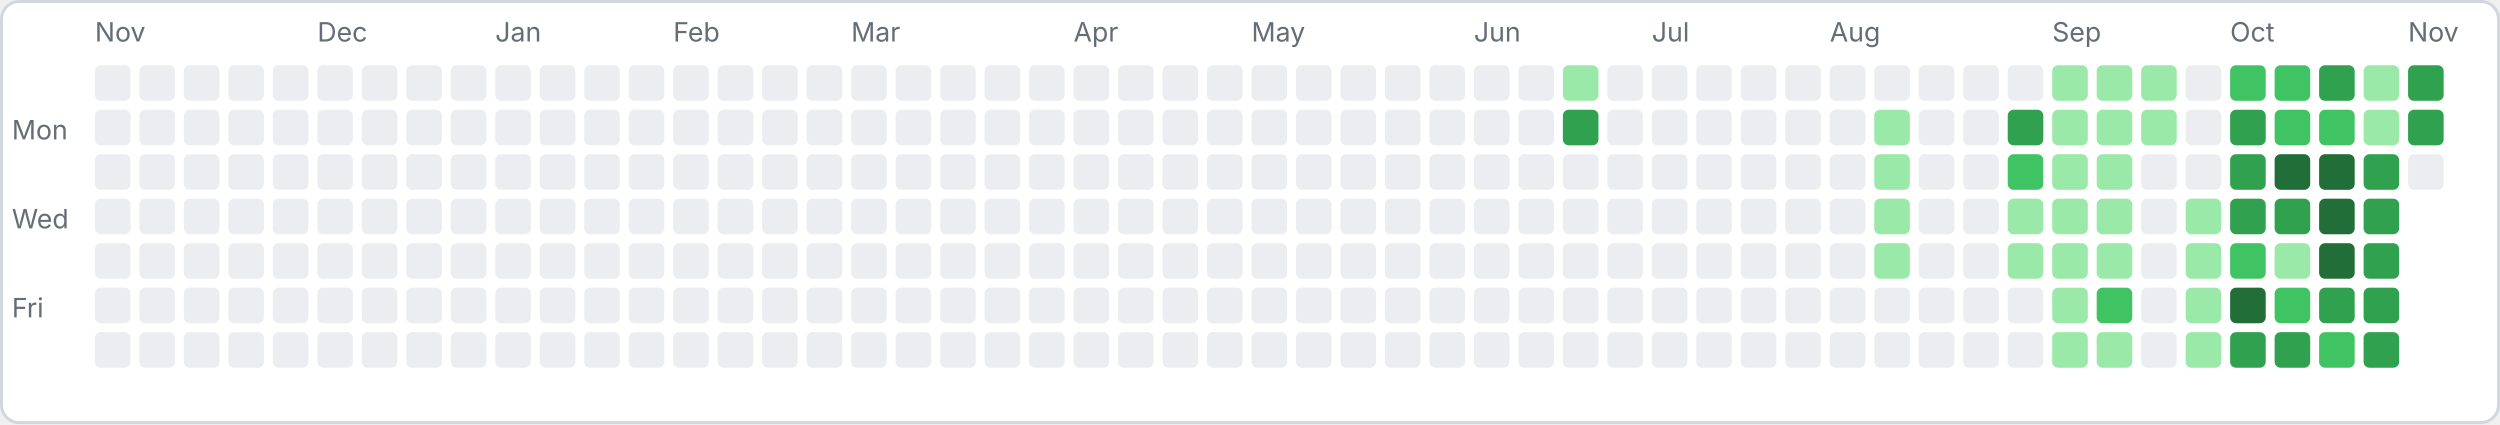
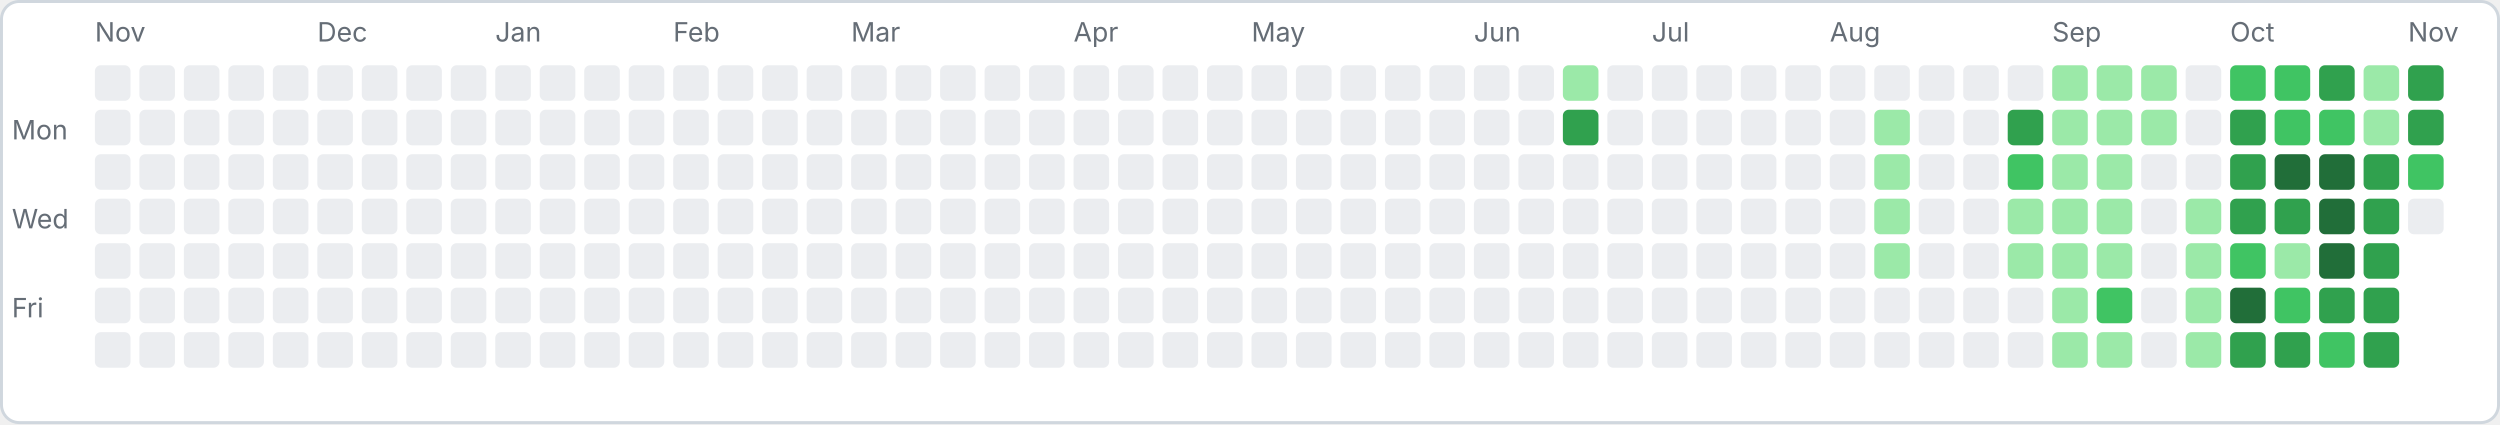
<svg xmlns="http://www.w3.org/2000/svg" width="843" height="143" viewBox="0 0 843 143">
  <rect x="0.5" y="0.5" width="842" height="142" rx="6" fill="#ffffff" stroke="#d0d7de" />
  <text x="4" y="47" font-family="-apple-system,sans-serif" font-size="9" fill="#656d76">Mon</text>
  <text x="4" y="77" font-family="-apple-system,sans-serif" font-size="9" fill="#656d76">Wed</text>
  <text x="4" y="107" font-family="-apple-system,sans-serif" font-size="9" fill="#656d76">Fri</text>
  <rect x="32" y="22" width="12" height="12" rx="2" fill="#ebedf0" />
  <rect x="32" y="37" width="12" height="12" rx="2" fill="#ebedf0" />
  <rect x="32" y="52" width="12" height="12" rx="2" fill="#ebedf0" />
  <rect x="32" y="67" width="12" height="12" rx="2" fill="#ebedf0" />
  <rect x="32" y="82" width="12" height="12" rx="2" fill="#ebedf0" />
  <rect x="32" y="97" width="12" height="12" rx="2" fill="#ebedf0" />
  <rect x="32" y="112" width="12" height="12" rx="2" fill="#ebedf0" />
  <text x="32" y="14" font-family="-apple-system,sans-serif" font-size="9" fill="#656d76">Nov</text>
  <rect x="47" y="22" width="12" height="12" rx="2" fill="#ebedf0" />
  <rect x="47" y="37" width="12" height="12" rx="2" fill="#ebedf0" />
  <rect x="47" y="52" width="12" height="12" rx="2" fill="#ebedf0" />
  <rect x="47" y="67" width="12" height="12" rx="2" fill="#ebedf0" />
  <rect x="47" y="82" width="12" height="12" rx="2" fill="#ebedf0" />
  <rect x="47" y="97" width="12" height="12" rx="2" fill="#ebedf0" />
  <rect x="47" y="112" width="12" height="12" rx="2" fill="#ebedf0" />
  <rect x="62" y="22" width="12" height="12" rx="2" fill="#ebedf0" />
  <rect x="62" y="37" width="12" height="12" rx="2" fill="#ebedf0" />
  <rect x="62" y="52" width="12" height="12" rx="2" fill="#ebedf0" />
  <rect x="62" y="67" width="12" height="12" rx="2" fill="#ebedf0" />
  <rect x="62" y="82" width="12" height="12" rx="2" fill="#ebedf0" />
  <rect x="62" y="97" width="12" height="12" rx="2" fill="#ebedf0" />
  <rect x="62" y="112" width="12" height="12" rx="2" fill="#ebedf0" />
  <rect x="77" y="22" width="12" height="12" rx="2" fill="#ebedf0" />
  <rect x="77" y="37" width="12" height="12" rx="2" fill="#ebedf0" />
  <rect x="77" y="52" width="12" height="12" rx="2" fill="#ebedf0" />
  <rect x="77" y="67" width="12" height="12" rx="2" fill="#ebedf0" />
  <rect x="77" y="82" width="12" height="12" rx="2" fill="#ebedf0" />
  <rect x="77" y="97" width="12" height="12" rx="2" fill="#ebedf0" />
  <rect x="77" y="112" width="12" height="12" rx="2" fill="#ebedf0" />
  <rect x="92" y="22" width="12" height="12" rx="2" fill="#ebedf0" />
  <rect x="92" y="37" width="12" height="12" rx="2" fill="#ebedf0" />
  <rect x="92" y="52" width="12" height="12" rx="2" fill="#ebedf0" />
  <rect x="92" y="67" width="12" height="12" rx="2" fill="#ebedf0" />
  <rect x="92" y="82" width="12" height="12" rx="2" fill="#ebedf0" />
  <rect x="92" y="97" width="12" height="12" rx="2" fill="#ebedf0" />
  <rect x="92" y="112" width="12" height="12" rx="2" fill="#ebedf0" />
  <rect x="107" y="22" width="12" height="12" rx="2" fill="#ebedf0" />
  <rect x="107" y="37" width="12" height="12" rx="2" fill="#ebedf0" />
  <rect x="107" y="52" width="12" height="12" rx="2" fill="#ebedf0" />
  <rect x="107" y="67" width="12" height="12" rx="2" fill="#ebedf0" />
  <rect x="107" y="82" width="12" height="12" rx="2" fill="#ebedf0" />
  <rect x="107" y="97" width="12" height="12" rx="2" fill="#ebedf0" />
  <rect x="107" y="112" width="12" height="12" rx="2" fill="#ebedf0" />
  <text x="107" y="14" font-family="-apple-system,sans-serif" font-size="9" fill="#656d76">Dec</text>
  <rect x="122" y="22" width="12" height="12" rx="2" fill="#ebedf0" />
  <rect x="122" y="37" width="12" height="12" rx="2" fill="#ebedf0" />
  <rect x="122" y="52" width="12" height="12" rx="2" fill="#ebedf0" />
  <rect x="122" y="67" width="12" height="12" rx="2" fill="#ebedf0" />
  <rect x="122" y="82" width="12" height="12" rx="2" fill="#ebedf0" />
  <rect x="122" y="97" width="12" height="12" rx="2" fill="#ebedf0" />
  <rect x="122" y="112" width="12" height="12" rx="2" fill="#ebedf0" />
  <rect x="137" y="22" width="12" height="12" rx="2" fill="#ebedf0" />
  <rect x="137" y="37" width="12" height="12" rx="2" fill="#ebedf0" />
  <rect x="137" y="52" width="12" height="12" rx="2" fill="#ebedf0" />
  <rect x="137" y="67" width="12" height="12" rx="2" fill="#ebedf0" />
  <rect x="137" y="82" width="12" height="12" rx="2" fill="#ebedf0" />
  <rect x="137" y="97" width="12" height="12" rx="2" fill="#ebedf0" />
  <rect x="137" y="112" width="12" height="12" rx="2" fill="#ebedf0" />
  <rect x="152" y="22" width="12" height="12" rx="2" fill="#ebedf0" />
  <rect x="152" y="37" width="12" height="12" rx="2" fill="#ebedf0" />
  <rect x="152" y="52" width="12" height="12" rx="2" fill="#ebedf0" />
  <rect x="152" y="67" width="12" height="12" rx="2" fill="#ebedf0" />
  <rect x="152" y="82" width="12" height="12" rx="2" fill="#ebedf0" />
  <rect x="152" y="97" width="12" height="12" rx="2" fill="#ebedf0" />
  <rect x="152" y="112" width="12" height="12" rx="2" fill="#ebedf0" />
  <rect x="167" y="22" width="12" height="12" rx="2" fill="#ebedf0" />
  <rect x="167" y="37" width="12" height="12" rx="2" fill="#ebedf0" />
  <rect x="167" y="52" width="12" height="12" rx="2" fill="#ebedf0" />
  <rect x="167" y="67" width="12" height="12" rx="2" fill="#ebedf0" />
  <rect x="167" y="82" width="12" height="12" rx="2" fill="#ebedf0" />
  <rect x="167" y="97" width="12" height="12" rx="2" fill="#ebedf0" />
  <rect x="167" y="112" width="12" height="12" rx="2" fill="#ebedf0" />
  <text x="167" y="14" font-family="-apple-system,sans-serif" font-size="9" fill="#656d76">Jan</text>
  <rect x="182" y="22" width="12" height="12" rx="2" fill="#ebedf0" />
  <rect x="182" y="37" width="12" height="12" rx="2" fill="#ebedf0" />
  <rect x="182" y="52" width="12" height="12" rx="2" fill="#ebedf0" />
  <rect x="182" y="67" width="12" height="12" rx="2" fill="#ebedf0" />
  <rect x="182" y="82" width="12" height="12" rx="2" fill="#ebedf0" />
  <rect x="182" y="97" width="12" height="12" rx="2" fill="#ebedf0" />
  <rect x="182" y="112" width="12" height="12" rx="2" fill="#ebedf0" />
  <rect x="197" y="22" width="12" height="12" rx="2" fill="#ebedf0" />
  <rect x="197" y="37" width="12" height="12" rx="2" fill="#ebedf0" />
  <rect x="197" y="52" width="12" height="12" rx="2" fill="#ebedf0" />
  <rect x="197" y="67" width="12" height="12" rx="2" fill="#ebedf0" />
  <rect x="197" y="82" width="12" height="12" rx="2" fill="#ebedf0" />
  <rect x="197" y="97" width="12" height="12" rx="2" fill="#ebedf0" />
  <rect x="197" y="112" width="12" height="12" rx="2" fill="#ebedf0" />
  <rect x="212" y="22" width="12" height="12" rx="2" fill="#ebedf0" />
  <rect x="212" y="37" width="12" height="12" rx="2" fill="#ebedf0" />
  <rect x="212" y="52" width="12" height="12" rx="2" fill="#ebedf0" />
  <rect x="212" y="67" width="12" height="12" rx="2" fill="#ebedf0" />
  <rect x="212" y="82" width="12" height="12" rx="2" fill="#ebedf0" />
  <rect x="212" y="97" width="12" height="12" rx="2" fill="#ebedf0" />
  <rect x="212" y="112" width="12" height="12" rx="2" fill="#ebedf0" />
  <rect x="227" y="22" width="12" height="12" rx="2" fill="#ebedf0" />
  <rect x="227" y="37" width="12" height="12" rx="2" fill="#ebedf0" />
  <rect x="227" y="52" width="12" height="12" rx="2" fill="#ebedf0" />
  <rect x="227" y="67" width="12" height="12" rx="2" fill="#ebedf0" />
  <rect x="227" y="82" width="12" height="12" rx="2" fill="#ebedf0" />
  <rect x="227" y="97" width="12" height="12" rx="2" fill="#ebedf0" />
  <rect x="227" y="112" width="12" height="12" rx="2" fill="#ebedf0" />
  <text x="227" y="14" font-family="-apple-system,sans-serif" font-size="9" fill="#656d76">Feb</text>
  <rect x="242" y="22" width="12" height="12" rx="2" fill="#ebedf0" />
  <rect x="242" y="37" width="12" height="12" rx="2" fill="#ebedf0" />
  <rect x="242" y="52" width="12" height="12" rx="2" fill="#ebedf0" />
  <rect x="242" y="67" width="12" height="12" rx="2" fill="#ebedf0" />
  <rect x="242" y="82" width="12" height="12" rx="2" fill="#ebedf0" />
  <rect x="242" y="97" width="12" height="12" rx="2" fill="#ebedf0" />
  <rect x="242" y="112" width="12" height="12" rx="2" fill="#ebedf0" />
  <rect x="257" y="22" width="12" height="12" rx="2" fill="#ebedf0" />
  <rect x="257" y="37" width="12" height="12" rx="2" fill="#ebedf0" />
  <rect x="257" y="52" width="12" height="12" rx="2" fill="#ebedf0" />
  <rect x="257" y="67" width="12" height="12" rx="2" fill="#ebedf0" />
  <rect x="257" y="82" width="12" height="12" rx="2" fill="#ebedf0" />
  <rect x="257" y="97" width="12" height="12" rx="2" fill="#ebedf0" />
  <rect x="257" y="112" width="12" height="12" rx="2" fill="#ebedf0" />
  <rect x="272" y="22" width="12" height="12" rx="2" fill="#ebedf0" />
  <rect x="272" y="37" width="12" height="12" rx="2" fill="#ebedf0" />
  <rect x="272" y="52" width="12" height="12" rx="2" fill="#ebedf0" />
  <rect x="272" y="67" width="12" height="12" rx="2" fill="#ebedf0" />
  <rect x="272" y="82" width="12" height="12" rx="2" fill="#ebedf0" />
  <rect x="272" y="97" width="12" height="12" rx="2" fill="#ebedf0" />
  <rect x="272" y="112" width="12" height="12" rx="2" fill="#ebedf0" />
  <rect x="287" y="22" width="12" height="12" rx="2" fill="#ebedf0" />
  <rect x="287" y="37" width="12" height="12" rx="2" fill="#ebedf0" />
  <rect x="287" y="52" width="12" height="12" rx="2" fill="#ebedf0" />
  <rect x="287" y="67" width="12" height="12" rx="2" fill="#ebedf0" />
  <rect x="287" y="82" width="12" height="12" rx="2" fill="#ebedf0" />
  <rect x="287" y="97" width="12" height="12" rx="2" fill="#ebedf0" />
  <rect x="287" y="112" width="12" height="12" rx="2" fill="#ebedf0" />
  <text x="287" y="14" font-family="-apple-system,sans-serif" font-size="9" fill="#656d76">Mar</text>
  <rect x="302" y="22" width="12" height="12" rx="2" fill="#ebedf0" />
  <rect x="302" y="37" width="12" height="12" rx="2" fill="#ebedf0" />
  <rect x="302" y="52" width="12" height="12" rx="2" fill="#ebedf0" />
  <rect x="302" y="67" width="12" height="12" rx="2" fill="#ebedf0" />
  <rect x="302" y="82" width="12" height="12" rx="2" fill="#ebedf0" />
  <rect x="302" y="97" width="12" height="12" rx="2" fill="#ebedf0" />
  <rect x="302" y="112" width="12" height="12" rx="2" fill="#ebedf0" />
  <rect x="317" y="22" width="12" height="12" rx="2" fill="#ebedf0" />
  <rect x="317" y="37" width="12" height="12" rx="2" fill="#ebedf0" />
  <rect x="317" y="52" width="12" height="12" rx="2" fill="#ebedf0" />
  <rect x="317" y="67" width="12" height="12" rx="2" fill="#ebedf0" />
  <rect x="317" y="82" width="12" height="12" rx="2" fill="#ebedf0" />
  <rect x="317" y="97" width="12" height="12" rx="2" fill="#ebedf0" />
  <rect x="317" y="112" width="12" height="12" rx="2" fill="#ebedf0" />
  <rect x="332" y="22" width="12" height="12" rx="2" fill="#ebedf0" />
  <rect x="332" y="37" width="12" height="12" rx="2" fill="#ebedf0" />
  <rect x="332" y="52" width="12" height="12" rx="2" fill="#ebedf0" />
  <rect x="332" y="67" width="12" height="12" rx="2" fill="#ebedf0" />
  <rect x="332" y="82" width="12" height="12" rx="2" fill="#ebedf0" />
  <rect x="332" y="97" width="12" height="12" rx="2" fill="#ebedf0" />
  <rect x="332" y="112" width="12" height="12" rx="2" fill="#ebedf0" />
  <rect x="347" y="22" width="12" height="12" rx="2" fill="#ebedf0" />
  <rect x="347" y="37" width="12" height="12" rx="2" fill="#ebedf0" />
  <rect x="347" y="52" width="12" height="12" rx="2" fill="#ebedf0" />
  <rect x="347" y="67" width="12" height="12" rx="2" fill="#ebedf0" />
  <rect x="347" y="82" width="12" height="12" rx="2" fill="#ebedf0" />
  <rect x="347" y="97" width="12" height="12" rx="2" fill="#ebedf0" />
  <rect x="347" y="112" width="12" height="12" rx="2" fill="#ebedf0" />
  <rect x="362" y="22" width="12" height="12" rx="2" fill="#ebedf0" />
  <rect x="362" y="37" width="12" height="12" rx="2" fill="#ebedf0" />
  <rect x="362" y="52" width="12" height="12" rx="2" fill="#ebedf0" />
  <rect x="362" y="67" width="12" height="12" rx="2" fill="#ebedf0" />
  <rect x="362" y="82" width="12" height="12" rx="2" fill="#ebedf0" />
  <rect x="362" y="97" width="12" height="12" rx="2" fill="#ebedf0" />
  <rect x="362" y="112" width="12" height="12" rx="2" fill="#ebedf0" />
  <text x="362" y="14" font-family="-apple-system,sans-serif" font-size="9" fill="#656d76">Apr</text>
  <rect x="377" y="22" width="12" height="12" rx="2" fill="#ebedf0" />
  <rect x="377" y="37" width="12" height="12" rx="2" fill="#ebedf0" />
  <rect x="377" y="52" width="12" height="12" rx="2" fill="#ebedf0" />
  <rect x="377" y="67" width="12" height="12" rx="2" fill="#ebedf0" />
  <rect x="377" y="82" width="12" height="12" rx="2" fill="#ebedf0" />
  <rect x="377" y="97" width="12" height="12" rx="2" fill="#ebedf0" />
  <rect x="377" y="112" width="12" height="12" rx="2" fill="#ebedf0" />
  <rect x="392" y="22" width="12" height="12" rx="2" fill="#ebedf0" />
  <rect x="392" y="37" width="12" height="12" rx="2" fill="#ebedf0" />
  <rect x="392" y="52" width="12" height="12" rx="2" fill="#ebedf0" />
  <rect x="392" y="67" width="12" height="12" rx="2" fill="#ebedf0" />
  <rect x="392" y="82" width="12" height="12" rx="2" fill="#ebedf0" />
  <rect x="392" y="97" width="12" height="12" rx="2" fill="#ebedf0" />
  <rect x="392" y="112" width="12" height="12" rx="2" fill="#ebedf0" />
  <rect x="407" y="22" width="12" height="12" rx="2" fill="#ebedf0" />
  <rect x="407" y="37" width="12" height="12" rx="2" fill="#ebedf0" />
  <rect x="407" y="52" width="12" height="12" rx="2" fill="#ebedf0" />
  <rect x="407" y="67" width="12" height="12" rx="2" fill="#ebedf0" />
  <rect x="407" y="82" width="12" height="12" rx="2" fill="#ebedf0" />
  <rect x="407" y="97" width="12" height="12" rx="2" fill="#ebedf0" />
  <rect x="407" y="112" width="12" height="12" rx="2" fill="#ebedf0" />
  <rect x="422" y="22" width="12" height="12" rx="2" fill="#ebedf0" />
  <rect x="422" y="37" width="12" height="12" rx="2" fill="#ebedf0" />
  <rect x="422" y="52" width="12" height="12" rx="2" fill="#ebedf0" />
  <rect x="422" y="67" width="12" height="12" rx="2" fill="#ebedf0" />
  <rect x="422" y="82" width="12" height="12" rx="2" fill="#ebedf0" />
  <rect x="422" y="97" width="12" height="12" rx="2" fill="#ebedf0" />
  <rect x="422" y="112" width="12" height="12" rx="2" fill="#ebedf0" />
  <text x="422" y="14" font-family="-apple-system,sans-serif" font-size="9" fill="#656d76">May</text>
  <rect x="437" y="22" width="12" height="12" rx="2" fill="#ebedf0" />
  <rect x="437" y="37" width="12" height="12" rx="2" fill="#ebedf0" />
  <rect x="437" y="52" width="12" height="12" rx="2" fill="#ebedf0" />
  <rect x="437" y="67" width="12" height="12" rx="2" fill="#ebedf0" />
  <rect x="437" y="82" width="12" height="12" rx="2" fill="#ebedf0" />
  <rect x="437" y="97" width="12" height="12" rx="2" fill="#ebedf0" />
  <rect x="437" y="112" width="12" height="12" rx="2" fill="#ebedf0" />
  <rect x="452" y="22" width="12" height="12" rx="2" fill="#ebedf0" />
  <rect x="452" y="37" width="12" height="12" rx="2" fill="#ebedf0" />
  <rect x="452" y="52" width="12" height="12" rx="2" fill="#ebedf0" />
  <rect x="452" y="67" width="12" height="12" rx="2" fill="#ebedf0" />
  <rect x="452" y="82" width="12" height="12" rx="2" fill="#ebedf0" />
  <rect x="452" y="97" width="12" height="12" rx="2" fill="#ebedf0" />
  <rect x="452" y="112" width="12" height="12" rx="2" fill="#ebedf0" />
  <rect x="467" y="22" width="12" height="12" rx="2" fill="#ebedf0" />
  <rect x="467" y="37" width="12" height="12" rx="2" fill="#ebedf0" />
  <rect x="467" y="52" width="12" height="12" rx="2" fill="#ebedf0" />
  <rect x="467" y="67" width="12" height="12" rx="2" fill="#ebedf0" />
  <rect x="467" y="82" width="12" height="12" rx="2" fill="#ebedf0" />
  <rect x="467" y="97" width="12" height="12" rx="2" fill="#ebedf0" />
  <rect x="467" y="112" width="12" height="12" rx="2" fill="#ebedf0" />
  <rect x="482" y="22" width="12" height="12" rx="2" fill="#ebedf0" />
  <rect x="482" y="37" width="12" height="12" rx="2" fill="#ebedf0" />
  <rect x="482" y="52" width="12" height="12" rx="2" fill="#ebedf0" />
  <rect x="482" y="67" width="12" height="12" rx="2" fill="#ebedf0" />
  <rect x="482" y="82" width="12" height="12" rx="2" fill="#ebedf0" />
  <rect x="482" y="97" width="12" height="12" rx="2" fill="#ebedf0" />
  <rect x="482" y="112" width="12" height="12" rx="2" fill="#ebedf0" />
  <rect x="497" y="22" width="12" height="12" rx="2" fill="#ebedf0" />
  <rect x="497" y="37" width="12" height="12" rx="2" fill="#ebedf0" />
  <rect x="497" y="52" width="12" height="12" rx="2" fill="#ebedf0" />
  <rect x="497" y="67" width="12" height="12" rx="2" fill="#ebedf0" />
  <rect x="497" y="82" width="12" height="12" rx="2" fill="#ebedf0" />
  <rect x="497" y="97" width="12" height="12" rx="2" fill="#ebedf0" />
  <rect x="497" y="112" width="12" height="12" rx="2" fill="#ebedf0" />
  <text x="497" y="14" font-family="-apple-system,sans-serif" font-size="9" fill="#656d76">Jun</text>
  <rect x="512" y="22" width="12" height="12" rx="2" fill="#ebedf0" />
  <rect x="512" y="37" width="12" height="12" rx="2" fill="#ebedf0" />
  <rect x="512" y="52" width="12" height="12" rx="2" fill="#ebedf0" />
  <rect x="512" y="67" width="12" height="12" rx="2" fill="#ebedf0" />
  <rect x="512" y="82" width="12" height="12" rx="2" fill="#ebedf0" />
  <rect x="512" y="97" width="12" height="12" rx="2" fill="#ebedf0" />
  <rect x="512" y="112" width="12" height="12" rx="2" fill="#ebedf0" />
  <rect x="527" y="22" width="12" height="12" rx="2" fill="#9be9a8" />
  <rect x="527" y="37" width="12" height="12" rx="2" fill="#30a14e" />
  <rect x="527" y="52" width="12" height="12" rx="2" fill="#ebedf0" />
  <rect x="527" y="67" width="12" height="12" rx="2" fill="#ebedf0" />
  <rect x="527" y="82" width="12" height="12" rx="2" fill="#ebedf0" />
  <rect x="527" y="97" width="12" height="12" rx="2" fill="#ebedf0" />
  <rect x="527" y="112" width="12" height="12" rx="2" fill="#ebedf0" />
  <rect x="542" y="22" width="12" height="12" rx="2" fill="#ebedf0" />
  <rect x="542" y="37" width="12" height="12" rx="2" fill="#ebedf0" />
  <rect x="542" y="52" width="12" height="12" rx="2" fill="#ebedf0" />
  <rect x="542" y="67" width="12" height="12" rx="2" fill="#ebedf0" />
  <rect x="542" y="82" width="12" height="12" rx="2" fill="#ebedf0" />
  <rect x="542" y="97" width="12" height="12" rx="2" fill="#ebedf0" />
  <rect x="542" y="112" width="12" height="12" rx="2" fill="#ebedf0" />
  <rect x="557" y="22" width="12" height="12" rx="2" fill="#ebedf0" />
  <rect x="557" y="37" width="12" height="12" rx="2" fill="#ebedf0" />
  <rect x="557" y="52" width="12" height="12" rx="2" fill="#ebedf0" />
  <rect x="557" y="67" width="12" height="12" rx="2" fill="#ebedf0" />
  <rect x="557" y="82" width="12" height="12" rx="2" fill="#ebedf0" />
  <rect x="557" y="97" width="12" height="12" rx="2" fill="#ebedf0" />
  <rect x="557" y="112" width="12" height="12" rx="2" fill="#ebedf0" />
  <text x="557" y="14" font-family="-apple-system,sans-serif" font-size="9" fill="#656d76">Jul</text>
  <rect x="572" y="22" width="12" height="12" rx="2" fill="#ebedf0" />
  <rect x="572" y="37" width="12" height="12" rx="2" fill="#ebedf0" />
  <rect x="572" y="52" width="12" height="12" rx="2" fill="#ebedf0" />
  <rect x="572" y="67" width="12" height="12" rx="2" fill="#ebedf0" />
  <rect x="572" y="82" width="12" height="12" rx="2" fill="#ebedf0" />
  <rect x="572" y="97" width="12" height="12" rx="2" fill="#ebedf0" />
  <rect x="572" y="112" width="12" height="12" rx="2" fill="#ebedf0" />
  <rect x="587" y="22" width="12" height="12" rx="2" fill="#ebedf0" />
  <rect x="587" y="37" width="12" height="12" rx="2" fill="#ebedf0" />
  <rect x="587" y="52" width="12" height="12" rx="2" fill="#ebedf0" />
  <rect x="587" y="67" width="12" height="12" rx="2" fill="#ebedf0" />
  <rect x="587" y="82" width="12" height="12" rx="2" fill="#ebedf0" />
  <rect x="587" y="97" width="12" height="12" rx="2" fill="#ebedf0" />
  <rect x="587" y="112" width="12" height="12" rx="2" fill="#ebedf0" />
  <rect x="602" y="22" width="12" height="12" rx="2" fill="#ebedf0" />
  <rect x="602" y="37" width="12" height="12" rx="2" fill="#ebedf0" />
  <rect x="602" y="52" width="12" height="12" rx="2" fill="#ebedf0" />
  <rect x="602" y="67" width="12" height="12" rx="2" fill="#ebedf0" />
  <rect x="602" y="82" width="12" height="12" rx="2" fill="#ebedf0" />
  <rect x="602" y="97" width="12" height="12" rx="2" fill="#ebedf0" />
  <rect x="602" y="112" width="12" height="12" rx="2" fill="#ebedf0" />
  <rect x="617" y="22" width="12" height="12" rx="2" fill="#ebedf0" />
  <rect x="617" y="37" width="12" height="12" rx="2" fill="#ebedf0" />
  <rect x="617" y="52" width="12" height="12" rx="2" fill="#ebedf0" />
  <rect x="617" y="67" width="12" height="12" rx="2" fill="#ebedf0" />
  <rect x="617" y="82" width="12" height="12" rx="2" fill="#ebedf0" />
  <rect x="617" y="97" width="12" height="12" rx="2" fill="#ebedf0" />
  <rect x="617" y="112" width="12" height="12" rx="2" fill="#ebedf0" />
  <text x="617" y="14" font-family="-apple-system,sans-serif" font-size="9" fill="#656d76">Aug</text>
  <rect x="632" y="22" width="12" height="12" rx="2" fill="#ebedf0" />
  <rect x="632" y="37" width="12" height="12" rx="2" fill="#9be9a8" />
  <rect x="632" y="52" width="12" height="12" rx="2" fill="#9be9a8" />
  <rect x="632" y="67" width="12" height="12" rx="2" fill="#9be9a8" />
  <rect x="632" y="82" width="12" height="12" rx="2" fill="#9be9a8" />
  <rect x="632" y="97" width="12" height="12" rx="2" fill="#ebedf0" />
  <rect x="632" y="112" width="12" height="12" rx="2" fill="#ebedf0" />
  <rect x="647" y="22" width="12" height="12" rx="2" fill="#ebedf0" />
  <rect x="647" y="37" width="12" height="12" rx="2" fill="#ebedf0" />
  <rect x="647" y="52" width="12" height="12" rx="2" fill="#ebedf0" />
  <rect x="647" y="67" width="12" height="12" rx="2" fill="#ebedf0" />
  <rect x="647" y="82" width="12" height="12" rx="2" fill="#ebedf0" />
  <rect x="647" y="97" width="12" height="12" rx="2" fill="#ebedf0" />
  <rect x="647" y="112" width="12" height="12" rx="2" fill="#ebedf0" />
  <rect x="662" y="22" width="12" height="12" rx="2" fill="#ebedf0" />
  <rect x="662" y="37" width="12" height="12" rx="2" fill="#ebedf0" />
  <rect x="662" y="52" width="12" height="12" rx="2" fill="#ebedf0" />
  <rect x="662" y="67" width="12" height="12" rx="2" fill="#ebedf0" />
  <rect x="662" y="82" width="12" height="12" rx="2" fill="#ebedf0" />
  <rect x="662" y="97" width="12" height="12" rx="2" fill="#ebedf0" />
  <rect x="662" y="112" width="12" height="12" rx="2" fill="#ebedf0" />
  <rect x="677" y="22" width="12" height="12" rx="2" fill="#ebedf0" />
  <rect x="677" y="37" width="12" height="12" rx="2" fill="#30a14e" />
  <rect x="677" y="52" width="12" height="12" rx="2" fill="#40c463" />
  <rect x="677" y="67" width="12" height="12" rx="2" fill="#9be9a8" />
  <rect x="677" y="82" width="12" height="12" rx="2" fill="#9be9a8" />
  <rect x="677" y="97" width="12" height="12" rx="2" fill="#ebedf0" />
  <rect x="677" y="112" width="12" height="12" rx="2" fill="#ebedf0" />
  <rect x="692" y="22" width="12" height="12" rx="2" fill="#9be9a8" />
  <rect x="692" y="37" width="12" height="12" rx="2" fill="#9be9a8" />
  <rect x="692" y="52" width="12" height="12" rx="2" fill="#9be9a8" />
  <rect x="692" y="67" width="12" height="12" rx="2" fill="#9be9a8" />
  <rect x="692" y="82" width="12" height="12" rx="2" fill="#9be9a8" />
  <rect x="692" y="97" width="12" height="12" rx="2" fill="#9be9a8" />
  <rect x="692" y="112" width="12" height="12" rx="2" fill="#9be9a8" />
  <text x="692" y="14" font-family="-apple-system,sans-serif" font-size="9" fill="#656d76">Sep</text>
  <rect x="707" y="22" width="12" height="12" rx="2" fill="#9be9a8" />
  <rect x="707" y="37" width="12" height="12" rx="2" fill="#9be9a8" />
  <rect x="707" y="52" width="12" height="12" rx="2" fill="#9be9a8" />
  <rect x="707" y="67" width="12" height="12" rx="2" fill="#9be9a8" />
  <rect x="707" y="82" width="12" height="12" rx="2" fill="#9be9a8" />
  <rect x="707" y="97" width="12" height="12" rx="2" fill="#40c463" />
  <rect x="707" y="112" width="12" height="12" rx="2" fill="#9be9a8" />
  <rect x="722" y="22" width="12" height="12" rx="2" fill="#9be9a8" />
  <rect x="722" y="37" width="12" height="12" rx="2" fill="#9be9a8" />
  <rect x="722" y="52" width="12" height="12" rx="2" fill="#ebedf0" />
  <rect x="722" y="67" width="12" height="12" rx="2" fill="#ebedf0" />
  <rect x="722" y="82" width="12" height="12" rx="2" fill="#ebedf0" />
  <rect x="722" y="97" width="12" height="12" rx="2" fill="#ebedf0" />
  <rect x="722" y="112" width="12" height="12" rx="2" fill="#ebedf0" />
  <rect x="737" y="22" width="12" height="12" rx="2" fill="#ebedf0" />
  <rect x="737" y="37" width="12" height="12" rx="2" fill="#ebedf0" />
  <rect x="737" y="52" width="12" height="12" rx="2" fill="#ebedf0" />
  <rect x="737" y="67" width="12" height="12" rx="2" fill="#9be9a8" />
  <rect x="737" y="82" width="12" height="12" rx="2" fill="#9be9a8" />
  <rect x="737" y="97" width="12" height="12" rx="2" fill="#9be9a8" />
  <rect x="737" y="112" width="12" height="12" rx="2" fill="#9be9a8" />
  <rect x="752" y="22" width="12" height="12" rx="2" fill="#40c463" />
  <rect x="752" y="37" width="12" height="12" rx="2" fill="#30a14e" />
  <rect x="752" y="52" width="12" height="12" rx="2" fill="#30a14e" />
  <rect x="752" y="67" width="12" height="12" rx="2" fill="#30a14e" />
  <rect x="752" y="82" width="12" height="12" rx="2" fill="#40c463" />
  <rect x="752" y="97" width="12" height="12" rx="2" fill="#216e39" />
  <rect x="752" y="112" width="12" height="12" rx="2" fill="#30a14e" />
  <text x="752" y="14" font-family="-apple-system,sans-serif" font-size="9" fill="#656d76">Oct</text>
  <rect x="767" y="22" width="12" height="12" rx="2" fill="#40c463" />
  <rect x="767" y="37" width="12" height="12" rx="2" fill="#40c463" />
  <rect x="767" y="52" width="12" height="12" rx="2" fill="#216e39" />
  <rect x="767" y="67" width="12" height="12" rx="2" fill="#30a14e" />
  <rect x="767" y="82" width="12" height="12" rx="2" fill="#9be9a8" />
  <rect x="767" y="97" width="12" height="12" rx="2" fill="#40c463" />
  <rect x="767" y="112" width="12" height="12" rx="2" fill="#30a14e" />
  <rect x="782" y="22" width="12" height="12" rx="2" fill="#30a14e" />
  <rect x="782" y="37" width="12" height="12" rx="2" fill="#40c463" />
  <rect x="782" y="52" width="12" height="12" rx="2" fill="#216e39" />
  <rect x="782" y="67" width="12" height="12" rx="2" fill="#216e39" />
  <rect x="782" y="82" width="12" height="12" rx="2" fill="#216e39" />
  <rect x="782" y="97" width="12" height="12" rx="2" fill="#30a14e" />
  <rect x="782" y="112" width="12" height="12" rx="2" fill="#40c463" />
  <rect x="797" y="22" width="12" height="12" rx="2" fill="#9be9a8" />
  <rect x="797" y="37" width="12" height="12" rx="2" fill="#9be9a8" />
  <rect x="797" y="52" width="12" height="12" rx="2" fill="#30a14e" />
  <rect x="797" y="67" width="12" height="12" rx="2" fill="#30a14e" />
  <rect x="797" y="82" width="12" height="12" rx="2" fill="#30a14e" />
  <rect x="797" y="97" width="12" height="12" rx="2" fill="#30a14e" />
  <rect x="797" y="112" width="12" height="12" rx="2" fill="#30a14e" />
  <rect x="812" y="22" width="12" height="12" rx="2" fill="#30a14e" />
  <rect x="812" y="37" width="12" height="12" rx="2" fill="#30a14e" />
-   <rect x="812" y="52" width="12" height="12" rx="2" fill="#ebedf0" />
+   <rect x="812" y="52" width="12" height="12" rx="2" fill="#40c463" />
+   <rect x="812" y="67" width="12" height="12" rx="2" fill="#ebedf0" />
  <text x="812" y="14" font-family="-apple-system,sans-serif" font-size="9" fill="#656d76">Nov</text>
</svg>
